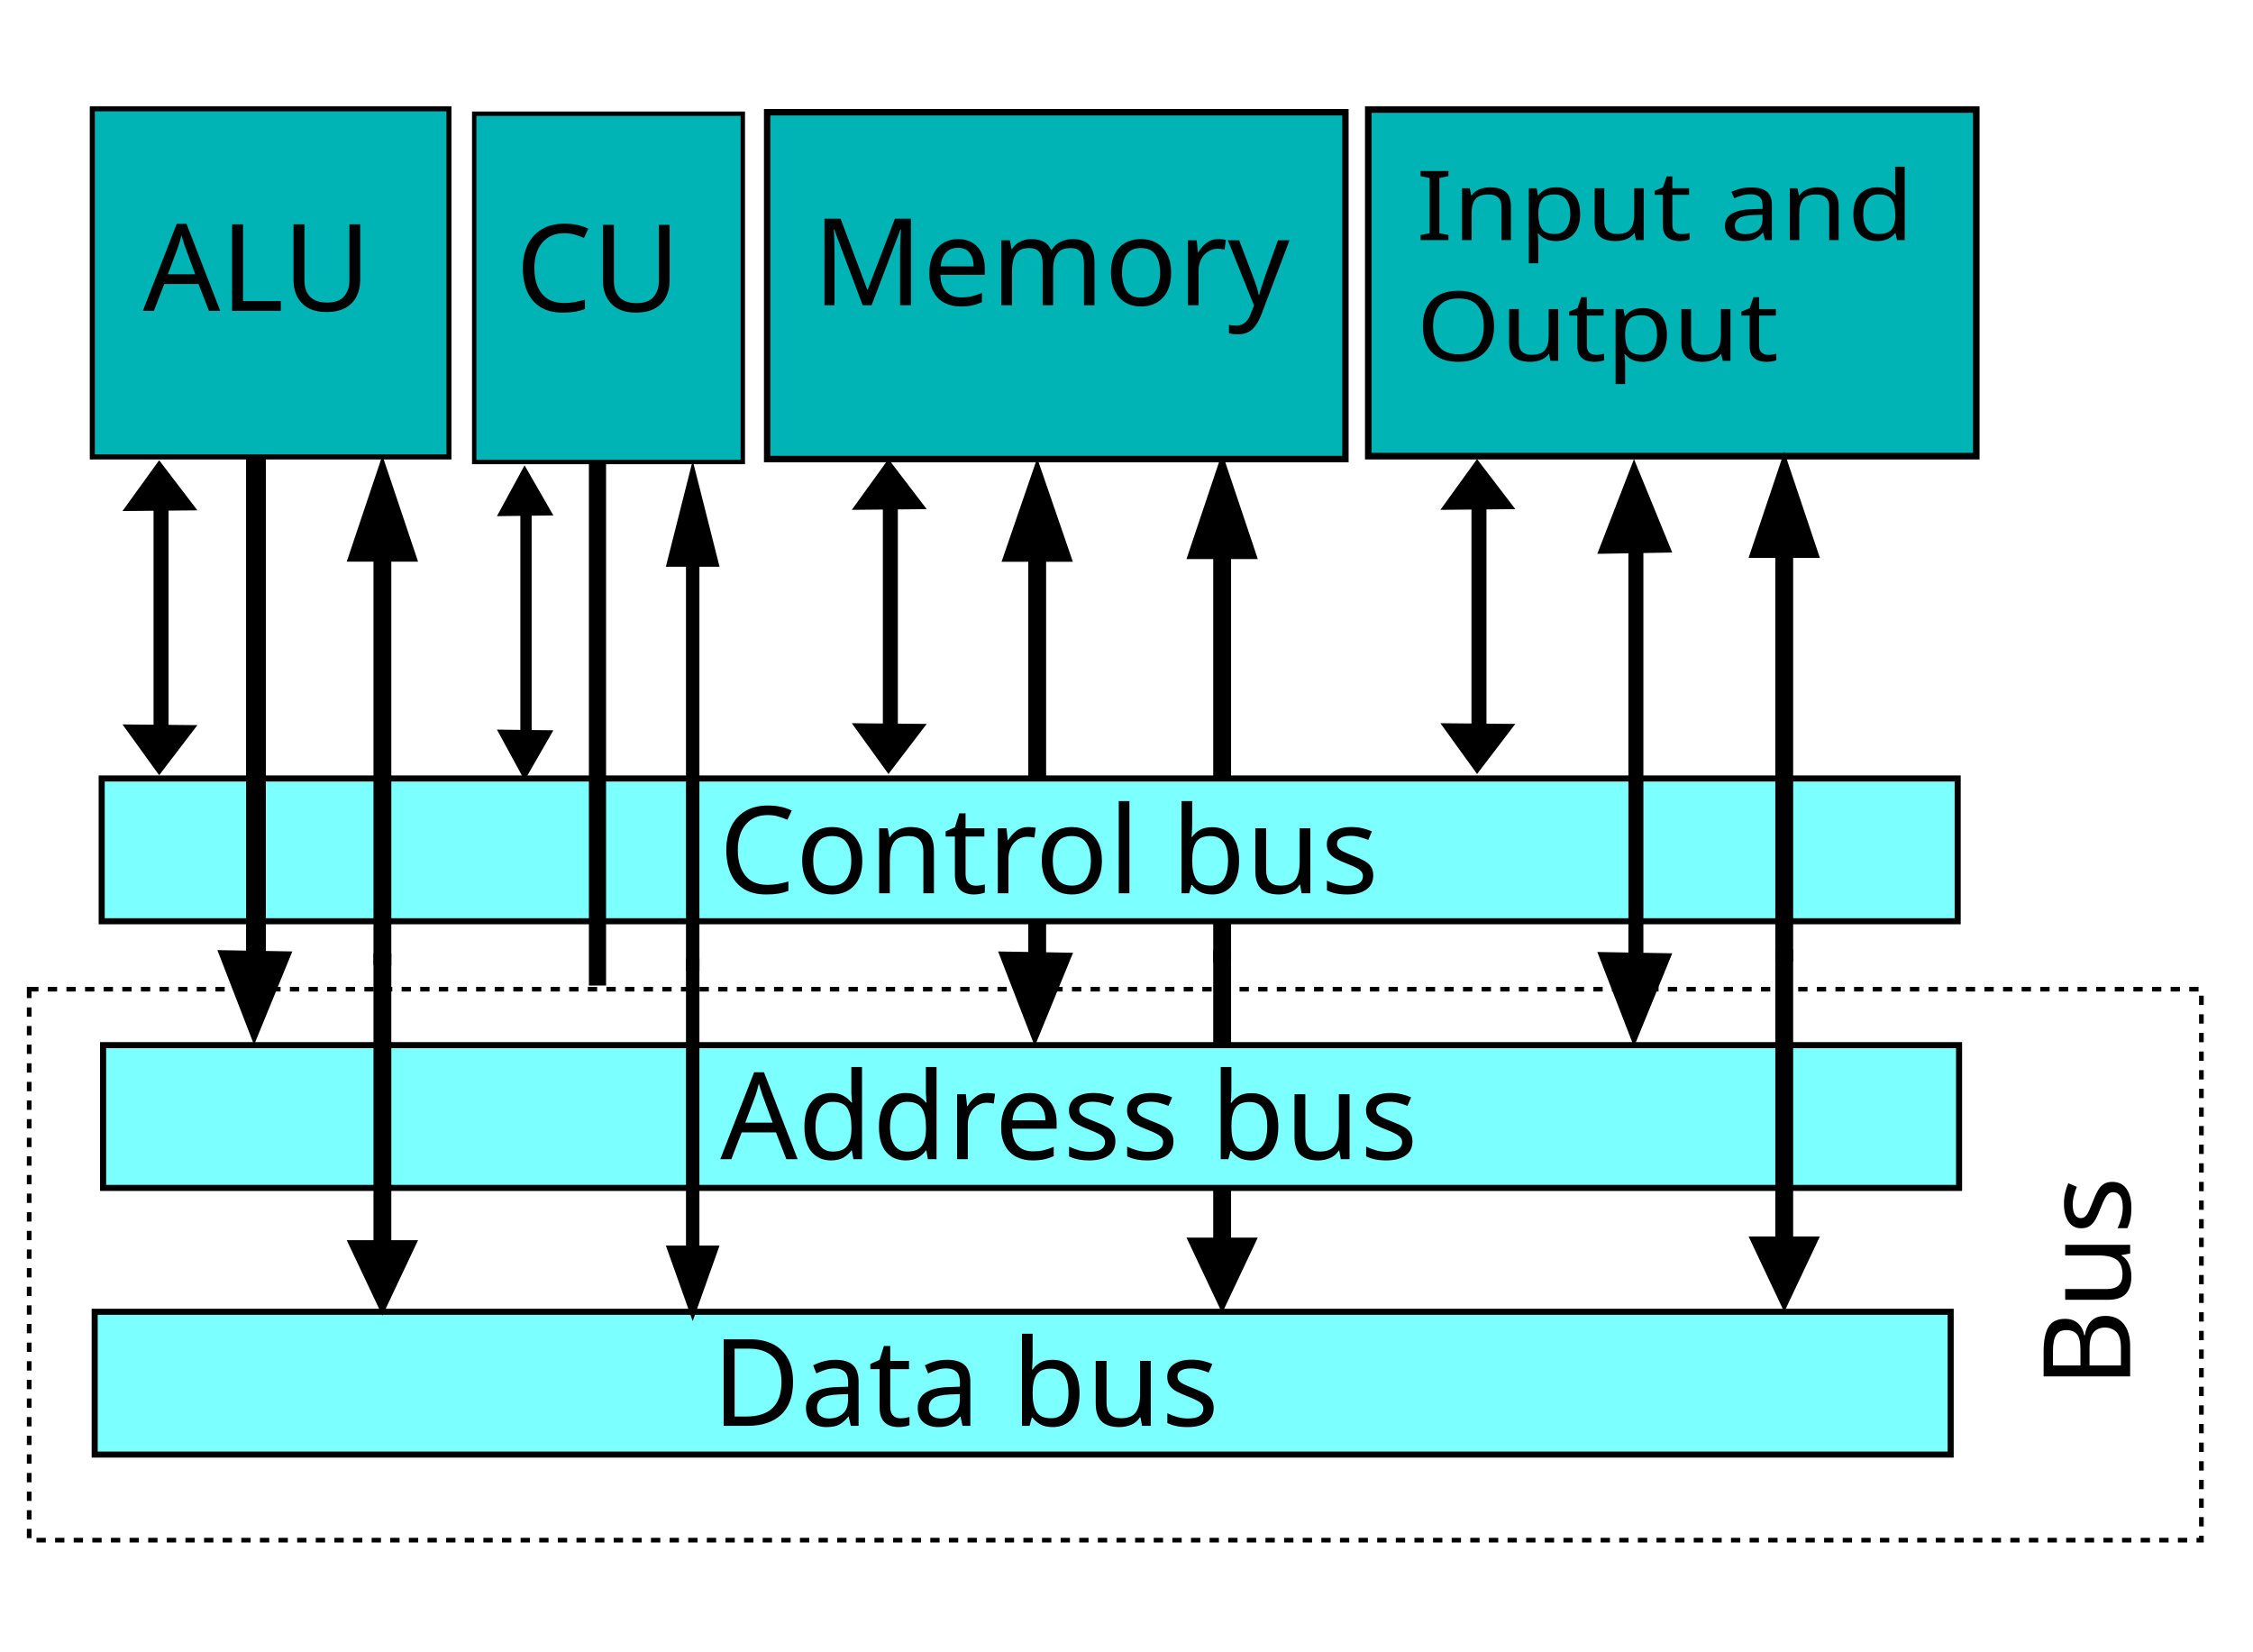
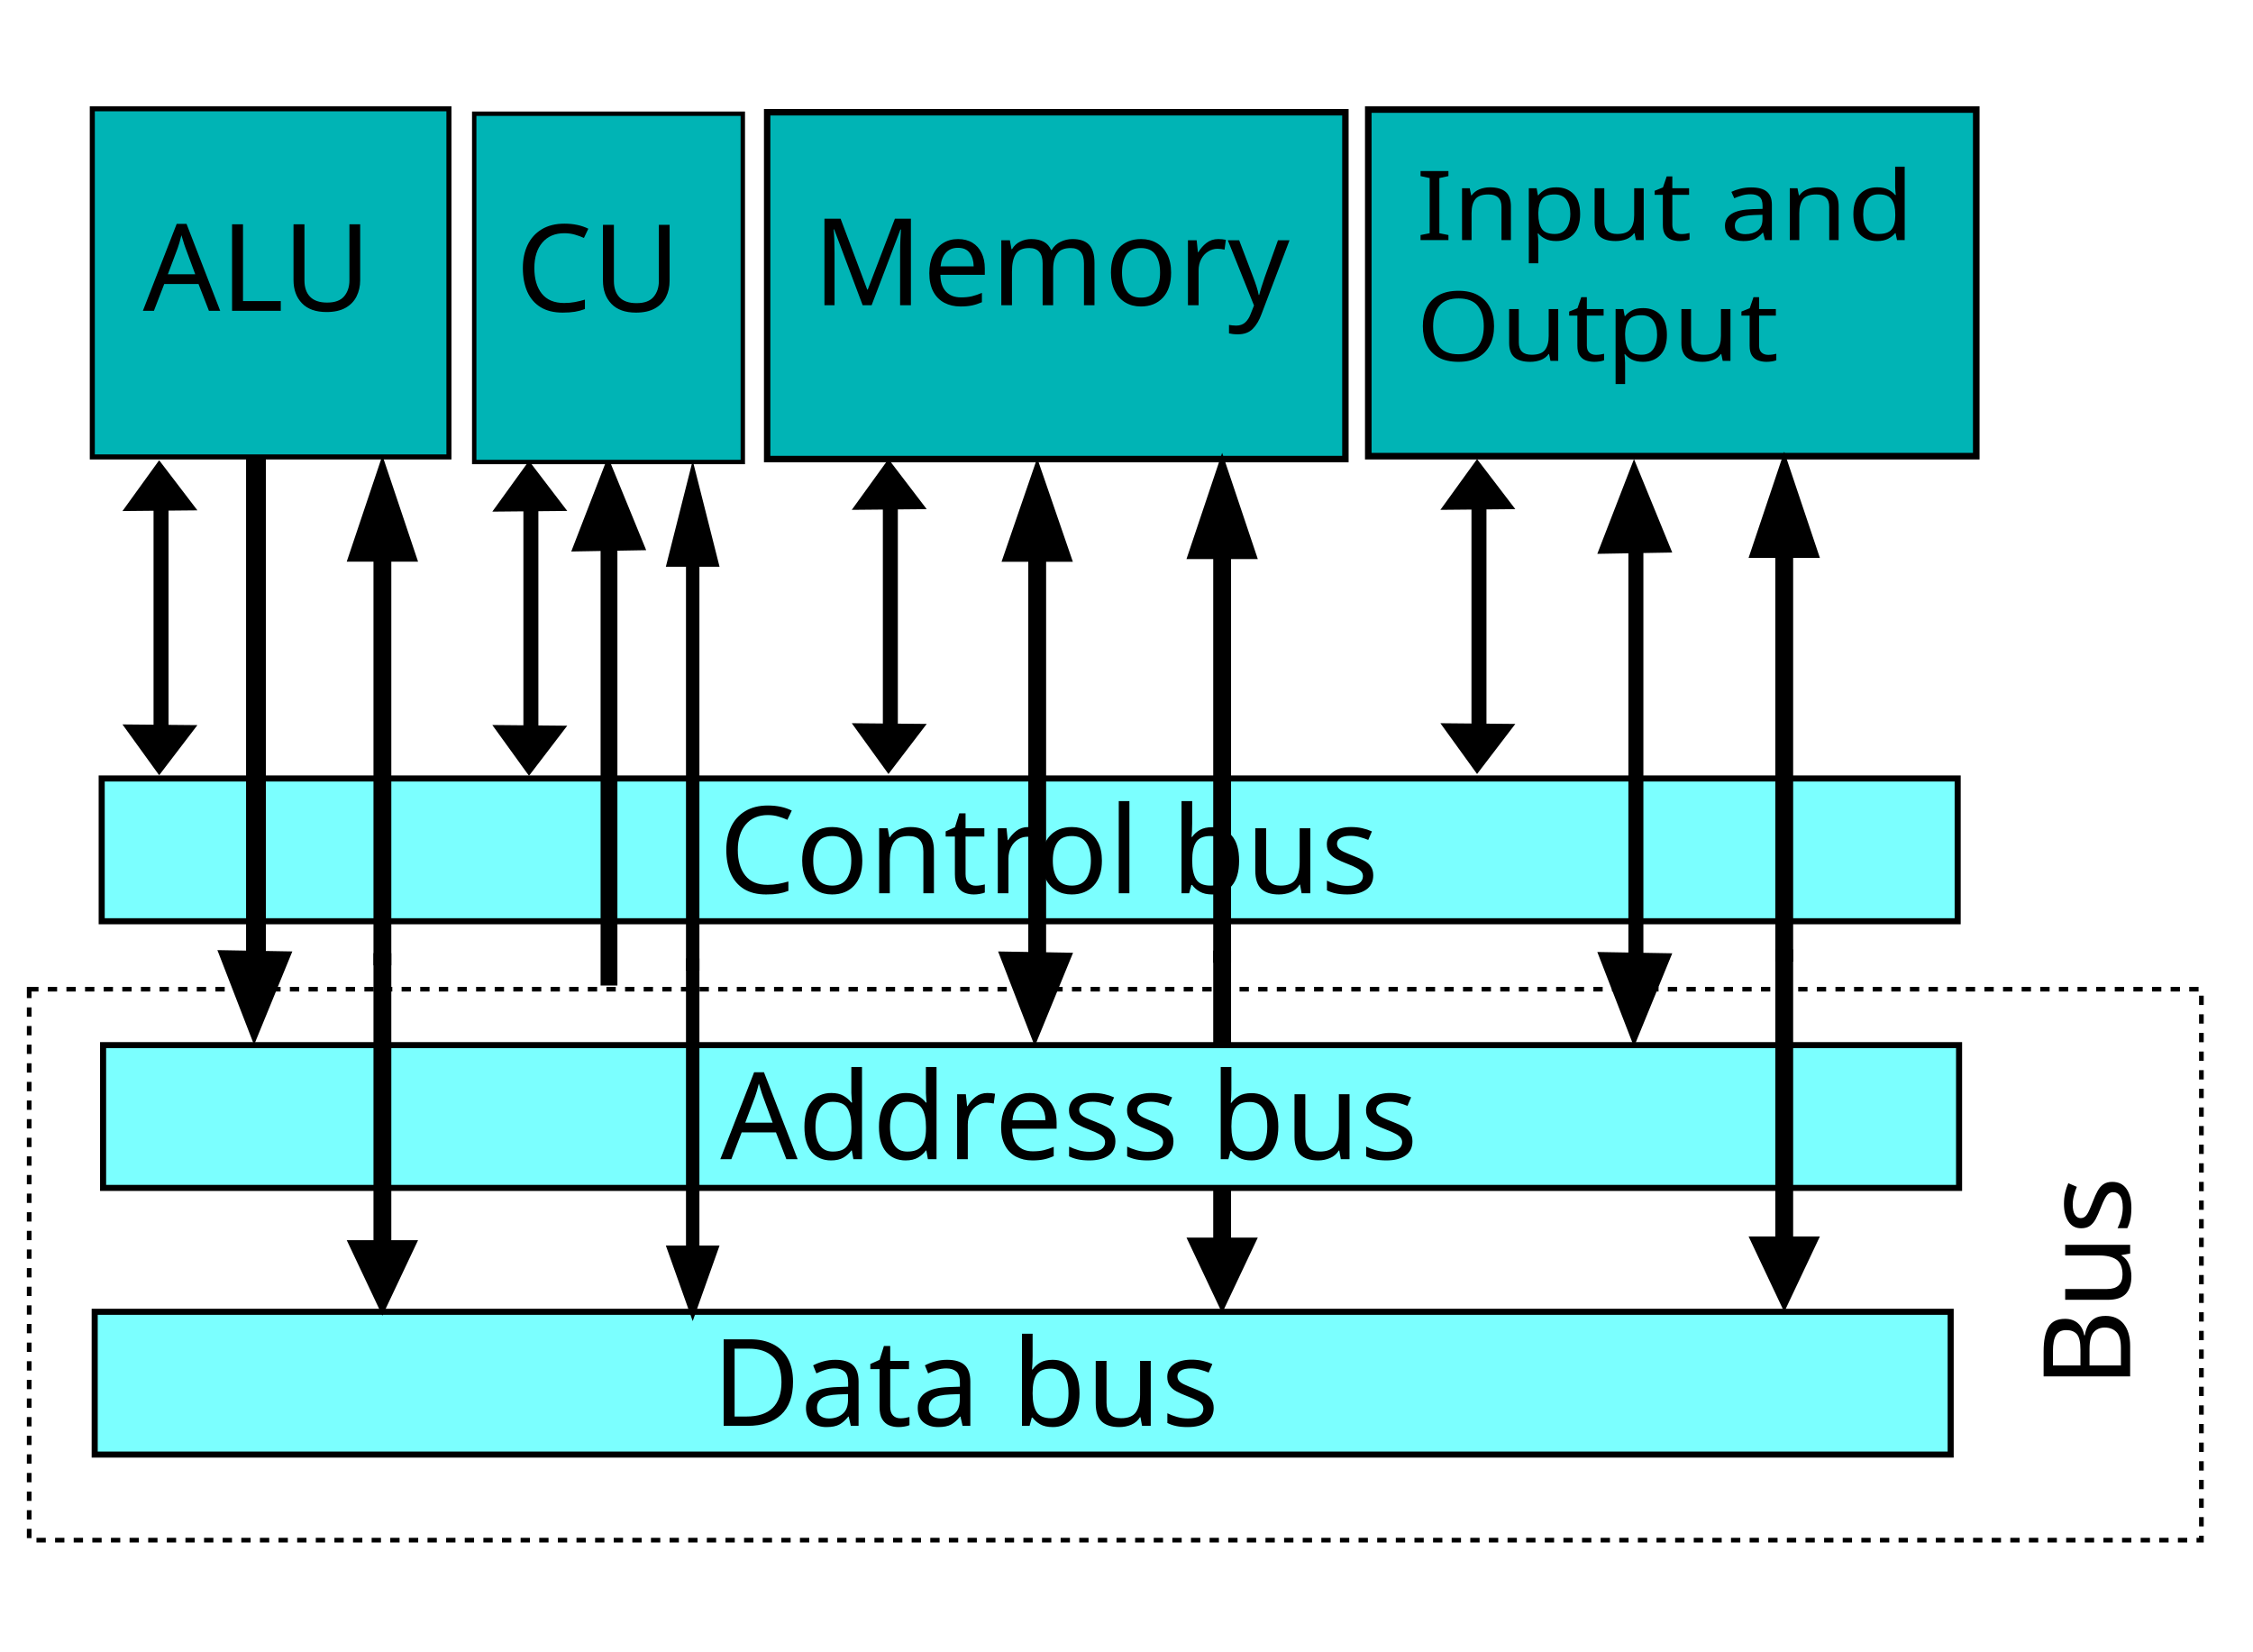
<svg xmlns="http://www.w3.org/2000/svg" width="743.611" height="545.068" id="svg2" version="1.1">
  <defs id="defs4">
    </defs>
  <g id="layer1" transform="translate(-1.233185,-116.3748)">
    <polygon points="44.144,211.891 44.144,44.144 70.631,44.144 35.316,0 0,44.144 26.488,44.144 26.488,211.891 " id="polygon4660-7-2-6" transform="matrix(0.3333289,0,0,-0.5646269,392.8333,549.7417)" style="marker-end:none" />
-     <polygon points="44.144,211.891 44.144,44.144 70.631,44.144 35.316,0 0,44.144 26.488,44.144 26.488,211.891 " id="polygon4660-7-1-3-8" transform="matrix(0.3333289,0,0,0.7942596,392.8333,265.8258)" />
-     <polygon points="35.316,0 0,44.144 26.488,44.144 26.488,211.891 44.144,211.891 44.144,44.144 70.631,44.144 " id="polygon4660-7-1-3-2" transform="matrix(0.3333289,0,0,0.7751218,331.7937,267.5698)" />
    <rect style="fill:#00b4b5;fill-opacity:1;stroke:#000000;stroke-width:1.667;stroke-miterlimit:4;stroke-dasharray:none;stroke-opacity:1" id="CPU" width="117.707" height="114.902" x="31.698" y="152.275">
      </rect>
    <rect y="153.425" x="254.437" height="114.451" width="190.852" id="Memory" style="fill:#00b4b5;fill-opacity:1;stroke:#000000;stroke-width:2.118;stroke-miterlimit:4;stroke-opacity:1;stroke-dasharray:none">
      </rect>
    <text xml:space="preserve" style="font-style:normal;font-weight:normal;line-height:0%;font-family:'Bitstream Vera Sans';fill:#000000;fill-opacity:1;stroke:none" x="269.474" y="217.114" id="text2864">
      <tspan id="tspan2866" x="269.474" y="217.114" style="font-size:40px;line-height:1.25;font-family:Verdana;-inkscape-font-specification:Verdana">Memory</tspan>
    </text>
    <rect y="152.528" x="452.84" height="114.398" width="200.664" id="IO" style="fill:#00b4b5;fill-opacity:1;stroke:#000000;stroke-width:2.171;stroke-miterlimit:4;stroke-dasharray:none;stroke-opacity:1">
      </rect>
    <text xml:space="preserve" style="font-style:normal;font-weight:normal;line-height:0%;font-family:'Bitstream Vera Sans';fill:#000000;fill-opacity:1;stroke:none" x="443.165" y="206.864" id="text2864-7" transform="scale(1.057555,0.9455773)">
      <tspan id="tspan2866-4" x="443.165" y="206.864" style="font-size:33.725px;line-height:1.25;font-family:Verdana;-inkscape-font-specification:Verdana">Input and</tspan>
      <tspan x="443.165" y="249.02" id="tspan2896" style="font-size:33.725px;line-height:1.25;font-family:Verdana;-inkscape-font-specification:Verdana">Output</tspan>
    </text>
    <rect y="373.298" x="34.797" height="47.121" width="612.574" id="Control" style="fill:#7bffff;fill-opacity:1;stroke:#000000;stroke-width:2;stroke-miterlimit:4;stroke-opacity:1;stroke-dasharray:none" />
    <text xml:space="preserve" style="font-style:normal;font-weight:normal;line-height:0%;font-family:'Bitstream Vera Sans';fill:#000000;fill-opacity:1;stroke:none" x="238.515" y="411.175" id="text2864-9">
      <tspan id="tspan2866-48" x="238.515" y="411.175" style="font-size:40px;line-height:1.25;font-family:Verdana;-inkscape-font-specification:Verdana">Control bus</tspan>
    </text>
    <rect y="461.304" x="35.259" height="47.121" width="612.574" id="rect2862-0-8" style="fill:#7bffff;fill-opacity:1;stroke:#000000;stroke-width:2;stroke-miterlimit:4;stroke-opacity:1;stroke-dasharray:none" />
    <text xml:space="preserve" style="font-style:normal;font-weight:normal;line-height:0%;font-family:'Bitstream Vera Sans';fill:#000000;fill-opacity:1;stroke:none" x="238.977" y="498.947" id="text2864-9-2">
      <tspan id="tspan2866-48-4" x="238.977" y="498.947" style="font-size:40px;line-height:1.25;font-family:Verdana;-inkscape-font-specification:Verdana">Address bus</tspan>
    </text>
    <rect y="549.31" x="32.487" height="47.121" width="612.574" id="rect2862-0-8-5" style="fill:#7bffff;fill-opacity:1;stroke:#000000;stroke-width:2;stroke-miterlimit:4;stroke-opacity:1;stroke-dasharray:none" />
    <text xml:space="preserve" style="font-style:normal;font-weight:normal;line-height:0%;font-family:'Bitstream Vera Sans';fill:#000000;fill-opacity:1;stroke:none" x="236.206" y="586.952" id="text2864-9-2-5">
      <tspan id="tspan2866-48-4-1" x="236.206" y="586.952" style="font-size:40px;line-height:1.25;font-family:Verdana;-inkscape-font-specification:Verdana">Data bus</tspan>
    </text>
    <rect style="fill:none;stroke:#000000;stroke-width:1.536;stroke-miterlimit:4;stroke-dasharray:3.073, 3.073;stroke-dashoffset:0;stroke-opacity:1" id="rect6265" width="716.944" height="181.838" x="10.867" y="442.841" />
    <text xml:space="preserve" style="font-style:normal;font-weight:normal;line-height:0%;font-family:'Bitstream Vera Sans';fill:#000000;fill-opacity:1;stroke:none" x="-574.51" y="704.294" id="text7707" transform="rotate(-90)">
      <tspan id="tspan7709" x="-574.51" y="704.294" style="font-size:40px;line-height:1.25;font-family:Verdana;-inkscape-font-specification:Verdana">Bus</tspan>
    </text>
    <polygon points="35.316,0 0,44.144 26.488,44.144 26.488,211.891 44.144,211.891 44.144,44.144 70.631,44.144 " id="polygon4660-7-2-6-1-4" transform="matrix(0.3333289,0,0,-0.5646269,578.3544,549.3644)" style="marker-end:none" />
    <polygon points="35.316,0 0,44.144 26.488,44.144 26.488,211.891 44.144,211.891 44.144,44.144 70.631,44.144 " id="polygon4660-7-1-3-8-7-0" transform="matrix(0.3333289,0,0,0.7942596,578.3544,265.4485)" />
    <g transform="matrix(4.946192,0,0,4.191461,-476.0906,-47.63986)" id="g9944">
      <path id="path6981" d="M 107.25,97.483 V 77.517" style="fill:none;stroke:#000000;stroke-width:1;stroke-linecap:butt;stroke-linejoin:miter;stroke-miterlimit:4;stroke-dasharray:none;stroke-opacity:1" />
      <path transform="matrix(1.54029,0.5632735,-0.6140475,1.412928,-24.16483,-52.6389)" d="m 110.75,64 -2.345,-1.896 2.815,-1.083 z" id="path6985" style="fill:#000000;fill-opacity:1;stroke:none" />
      <path style="fill:#000000;fill-opacity:1;stroke:none" id="path7956" d="m 110.75,64 -2.345,-1.896 2.815,-1.083 z" transform="matrix(1.54029,-0.5632735,-0.6140475,-1.412928,-24.16483,228.1809)" />
    </g>
    <g transform="matrix(4.946192,0,0,4.191461,-235.3819,-48.03845)" id="g9944-1">
      <path id="path6981-7" d="m 107.25,97.483 0,-19.967" style="fill:none;stroke:#000000;stroke-width:1;stroke-linecap:butt;stroke-linejoin:miter;stroke-miterlimit:4;stroke-opacity:1;stroke-dasharray:none" />
      <path transform="matrix(1.54029,0.5632735,-0.6140475,1.412928,-24.16483,-52.6389)" d="m 110.75,64 -2.345,-1.896 2.815,-1.083 L 110.75,64 z" id="path6985-4" style="fill:#000000;fill-opacity:1;stroke:none" />
      <path style="fill:#000000;fill-opacity:1;stroke:none" id="path7956-0" d="m 110.75,64 -2.345,-1.896 2.815,-1.083 L 110.75,64 z" transform="matrix(1.54029,-0.5632735,-0.6140475,-1.412928,-24.16483,228.1809)" />
    </g>
+     <g transform="matrix(4.946192,0,0,4.191461,-354.0242,-47.44671)" id="g9944-1-6">
+       <path id="path6981-7-7" d="M 107.25,97.483 V 77.517" style="fill:none;stroke:#000000;stroke-width:1;stroke-linecap:butt;stroke-linejoin:miter;stroke-miterlimit:4;stroke-dasharray:none;stroke-opacity:1" />
+       <path transform="matrix(1.54029,0.5632735,-0.6140475,1.412928,-24.16483,-52.6389)" d="m 110.75,64 -2.345,-1.896 2.815,-1.083 z" id="path6985-4-5" style="fill:#000000;fill-opacity:1;stroke:none" />
+       <path style="fill:#000000;fill-opacity:1;stroke:none" id="path7956-0-3" d="m 110.75,64 -2.345,-1.896 2.815,-1.083 z" transform="matrix(1.54029,-0.5632735,-0.6140475,-1.412928,-24.16483,228.1809)" />
+     </g>
    <g transform="matrix(4.946192,0,0,4.191461,-41.10813,-48.03845)" id="g9944-4">
      <path id="path6981-8" d="M 107.25,97.483 V 77.517" style="fill:none;stroke:#000000;stroke-width:1;stroke-linecap:butt;stroke-linejoin:miter;stroke-miterlimit:4;stroke-dasharray:none;stroke-opacity:1" />
      <path transform="matrix(1.54029,0.5632735,-0.6140475,1.412928,-24.16483,-52.6389)" d="m 110.75,64 -2.345,-1.896 2.815,-1.083 z" id="path6985-8" style="fill:#000000;fill-opacity:1;stroke:none" />
      <path style="fill:#000000;fill-opacity:1;stroke:none" id="path7956-2" d="m 110.75,64 -2.345,-1.896 2.815,-1.083 z" transform="matrix(1.54029,-0.5632735,-0.6140475,-1.412928,-24.16483,228.1809)" />
    </g>
    <g transform="matrix(4.946192,0,0,7.821401,10.68564,-321.6306)" id="g9944-4-4">
      <path id="path6981-8-5" d="M 107.25,97.483 V 77.517" style="fill:none;stroke:#000000;stroke-width:1;stroke-linecap:butt;stroke-linejoin:miter;stroke-miterlimit:4;stroke-dasharray:none;stroke-opacity:1" />
      <path transform="matrix(1.54029,0.5632735,-0.6140475,1.412928,-24.16483,-52.6389)" d="m 110.75,64 -2.345,-1.896 2.815,-1.083 z" id="path6985-8-5" style="fill:#000000;fill-opacity:1;stroke:none" />
      <path style="fill:#000000;fill-opacity:1;stroke:none" id="path7956-2-1" d="m 110.75,64 -2.345,-1.896 2.815,-1.083 z" transform="matrix(1.54029,-0.5632735,-0.6140475,-1.412928,-24.16483,228.1809)" />
    </g>
    <path style="fill:none;stroke:#000000;stroke-width:6.529;stroke-linecap:butt;stroke-linejoin:miter;stroke-miterlimit:4;stroke-dasharray:none;stroke-opacity:1" d="M 85.716,439.893 V 267.79" id="path6981-8-5-1" />
    <path style="fill:#000000;fill-opacity:1;stroke:none" id="path6985-8-5-1" d="m 110.75,64 -2.345,-1.896 2.815,-1.083 z" transform="matrix(7.618572,4.405588,-3.037197,11.05107,-564.2871,-733.9571)" />
+     <path style="fill:#000000;fill-opacity:1;stroke:none" id="path6985-8-5-1-3" d="m 110.75,64 -2.345,-1.896 2.815,-1.083 z" transform="matrix(7.618572,-4.405588,-3.037197,-11.05107,-447.4923,1462.29)" />
    <path style="fill:#000000;fill-opacity:1;stroke:none" id="path6985-8-5-1-7" d="m 110.75,64 -2.345,-1.896 2.815,-1.083 z" transform="matrix(7.618572,4.405588,-3.037197,11.05107,-306.6095,-733.5148)" />
    <text xml:space="preserve" style="font-style:normal;font-weight:normal;line-height:0%;font-family:'Bitstream Vera Sans';fill:#000000;fill-opacity:1;stroke:none" x="48.395" y="218.957" id="text2864-2">
      <tspan id="tspan2866-3" x="48.395" y="218.957" style="font-size:40px;line-height:1.25;font-family:Verdana;-inkscape-font-specification:Verdana">ALU</tspan>
    </text>
    <polygon points="44.144,44.144 70.631,44.144 35.316,0 0,44.144 26.488,44.144 26.488,211.891 44.144,211.891 " id="polygon4660-7-2-6-8" transform="matrix(0.3333289,0,0,-0.5646269,115.6724,550.5976)" style="marker-end:none" />
    <polygon points="44.144,44.144 70.631,44.144 35.316,0 0,44.144 26.488,44.144 26.488,211.891 44.144,211.891 " id="polygon4660-7-1-3-8-5" transform="matrix(0.3333289,0,0,0.7942596,115.6724,266.6817)" />
    <rect style="fill:#00b4b5;fill-opacity:1;stroke:#000000;stroke-width:1.447;stroke-miterlimit:4;stroke-dasharray:none;stroke-opacity:1" id="CPU-3" width="88.651" height="114.947" x="157.75" y="153.905">
      </rect>
-     <g transform="matrix(3.725245,0,0,4.193099,-224.6926,-46.08825)" id="g9944-7">
-       <path id="path6981-5" d="M 107.25,97.483 V 77.517" style="fill:none;stroke:#000000;stroke-width:1;stroke-linecap:butt;stroke-linejoin:miter;stroke-miterlimit:4;stroke-dasharray:none;stroke-opacity:1" />
-       <path transform="matrix(1.54029,0.5632735,-0.6140475,1.412928,-24.16483,-52.6389)" d="m 110.75,64 -2.345,-1.896 2.815,-1.083 z" id="path6985-3" style="fill:#000000;fill-opacity:1;stroke:none" />
-       <path style="fill:#000000;fill-opacity:1;stroke:none" id="path7956-5" d="m 110.75,64 -2.345,-1.896 2.815,-1.083 z" transform="matrix(1.54029,-0.5632735,-0.6140475,-1.412928,-24.16483,228.1809)" />
-     </g>
-     <path style="fill:none;stroke:#000000;stroke-width:5.668;stroke-linecap:butt;stroke-linejoin:miter;stroke-miterlimit:4;stroke-dasharray:none;stroke-opacity:1" d="M 198.434,441.635 V 269.465" id="path6981-8-5-1-6" />
+     <path style="fill:none;stroke:#000000;stroke-width:5.549;stroke-linecap:butt;stroke-linejoin:miter;stroke-miterlimit:4;stroke-dasharray:none;stroke-opacity:1" d="M 202.235,441.635 V 276.592" id="path6981-8-5-1-6" />
    <polygon points="0,44.144 26.488,44.144 26.488,211.891 44.144,211.891 44.144,44.144 70.631,44.144 35.316,0 " id="polygon4660-7-2-6-8-2" transform="matrix(0.251048,0,0,-0.5648475,220.9962,552.383)" style="marker-end:none" />
    <polygon points="0,44.144 26.488,44.144 26.488,211.891 44.144,211.891 44.144,44.144 70.631,44.144 35.316,0 " id="polygon4660-7-1-3-8-5-9" transform="matrix(0.251048,0,0,0.79457,220.9962,268.3562)" />
    <text xml:space="preserve" style="font-style:normal;font-weight:normal;line-height:0%;font-family:'Bitstream Vera Sans';fill:#000000;fill-opacity:1;stroke:none" x="171.369" y="219.143" id="text2864-2-1">
      <tspan x="171.369" y="219.143" style="font-size:40px;line-height:1.25;font-family:Verdana;-inkscape-font-specification:Verdana" id="tspan573">CU</tspan>
    </text>
+     <polygon points="35.316,0 0,44.144 26.488,44.144 26.488,211.891 44.144,211.891 44.144,44.144 70.631,44.144 " id="polygon4660-7-1-3-2" transform="matrix(0.3333289,0,0,0.7751218,331.7937,267.5698)" />
+     <polygon points="44.144,211.891 44.144,44.144 70.631,44.144 35.316,0 0,44.144 26.488,44.144 26.488,211.891 " id="polygon4660-7-1-3-8" transform="matrix(0.3333289,0,0,0.7942596,392.8333,265.8258)" />
  </g>
</svg>
